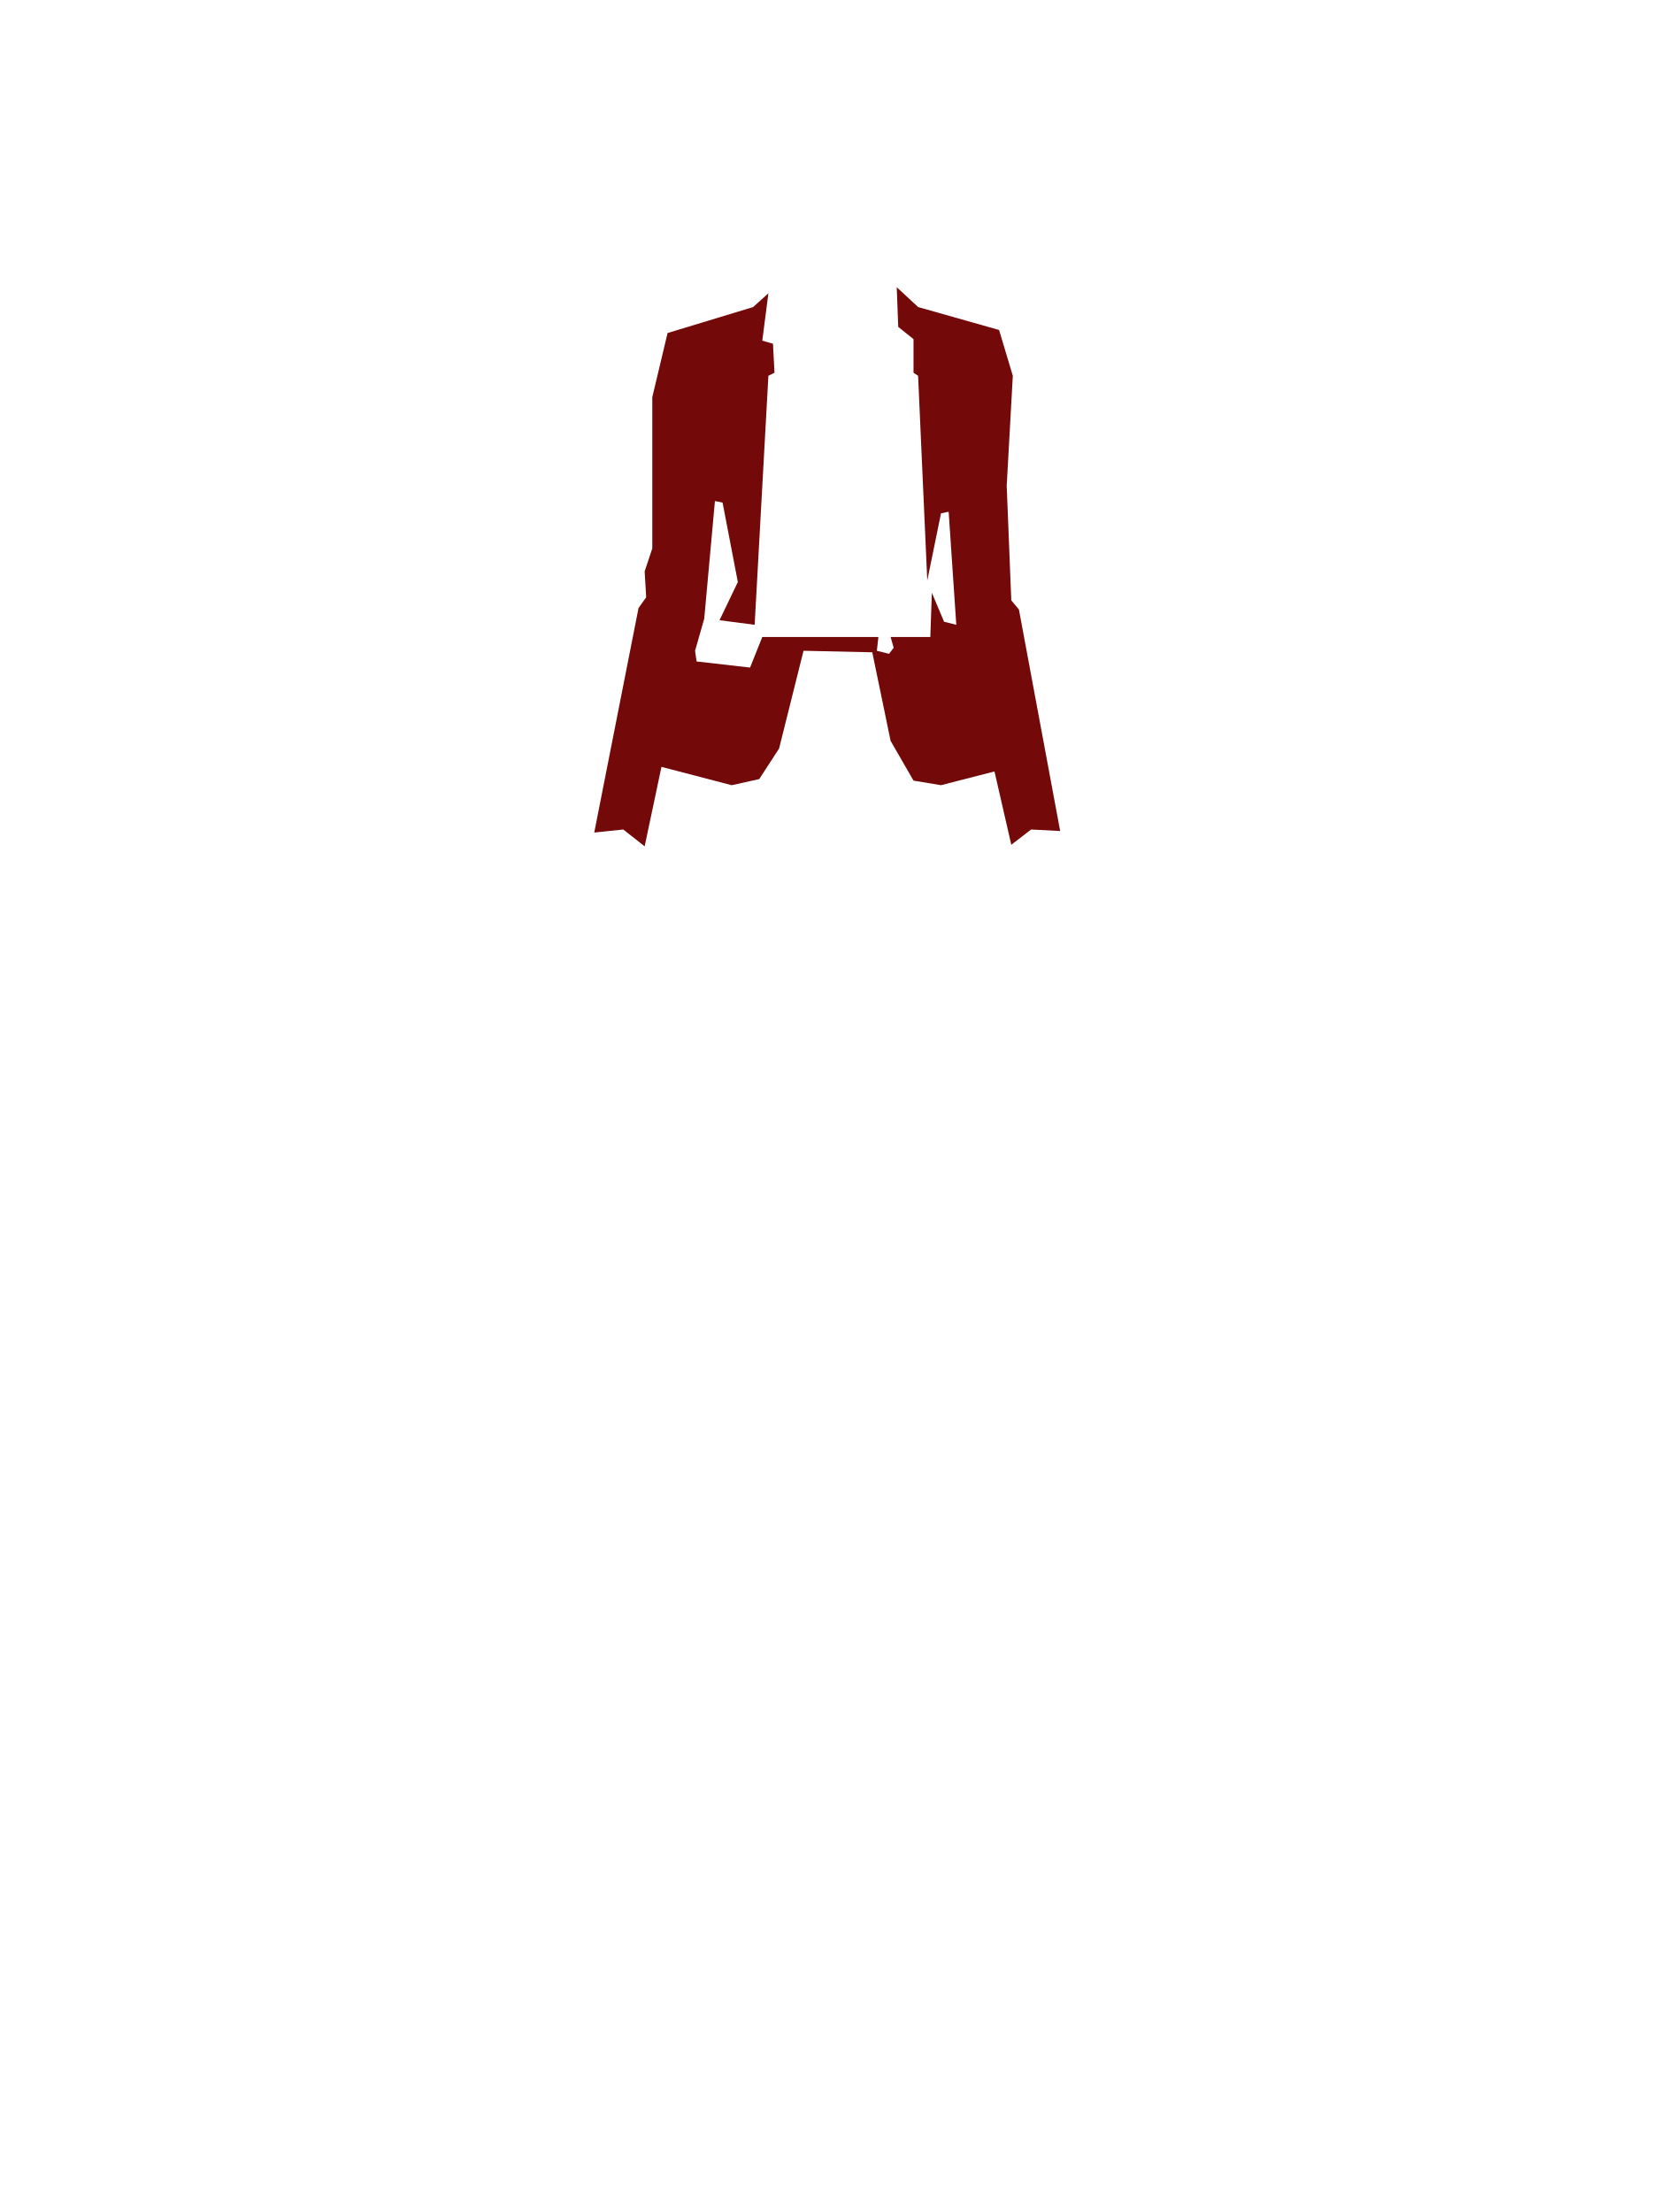
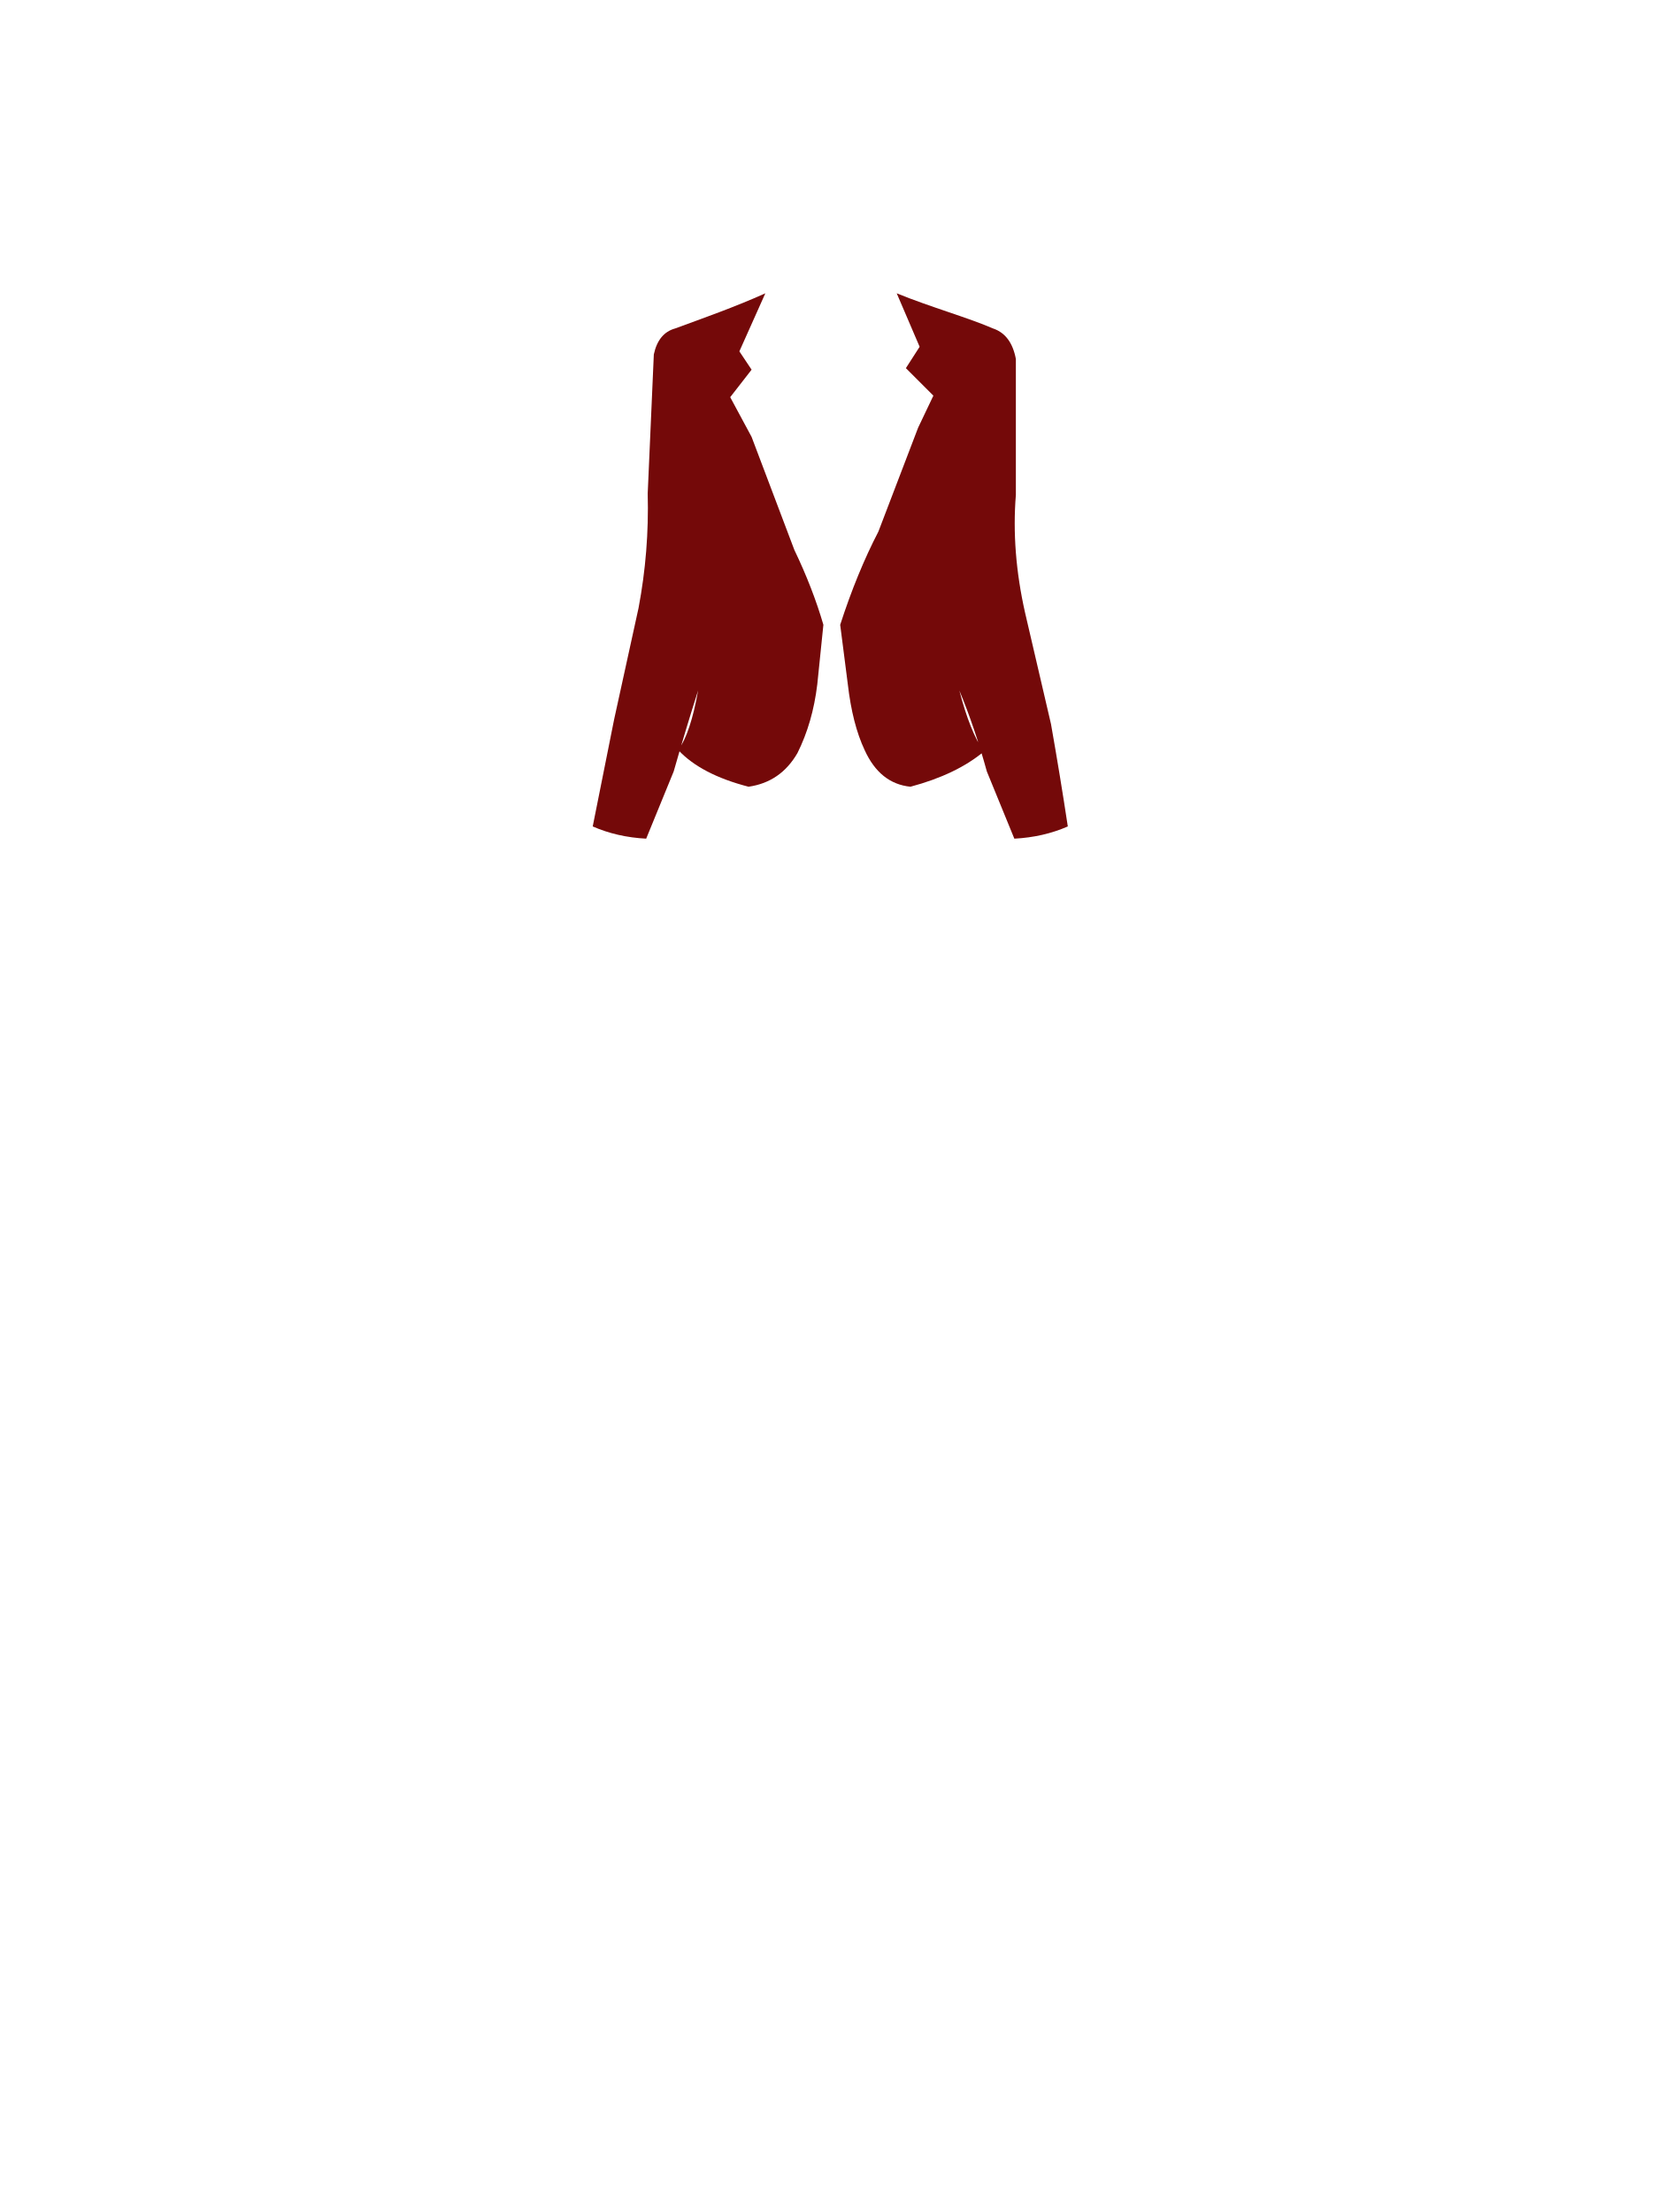
<svg xmlns="http://www.w3.org/2000/svg" width="1086" height="1448" viewBox="0 0 1086 1448">
-   <path d="M654,216 601,201 587,188 588,214 598,222 598,244 601,246 607,380 616,336 621,335 626,409 618,407 610,388 609,417 583,417 585,424 582,428 574,426 575,417 499,417 491,437 456,433 455,426 461,405 468,328 473,329 483,381 471,406 494,409 503,246 507,244 506,225 499,223 503,192 493,201 437,218 427,260 427,359 422,374 423,391 418,398 389,545 408,543 422,554 433,502 479,514 497,510 510,490 526,426 571,427 583,485 598,511 616,514 651,505 662,553 675,543 694,544 667,399 662,393 659,318 663,246Z" fill="#740909" />
+   <path fill="#740909" d="M501 192  C481 201 461 208 442 215  Q431 218 428 232  L424 323 Q425 361 418 398  L402 471 Q394 511 388 541  Q404 548 423 549  L441 505 Q449 477 457 452  Q452 480 444 491  Q459 507 490 515  Q511 512 522 493  Q532 473 535 448  L539 409  Q532 385 520 360  L492 286  L478 260  L492 242 L484 230 L501 192 Z" />
+   <path fill="#740909" d="M587 192  C609 201 634 208 650 215  Q662 219 665 235  L665 324 Q662 361 671 401  L688 474 Q694 508 699 541  Q683 548 664 549  L646 505 Q638 476 628 452  Q635 479 644 492  Q626 507 596 515  Q576 513 566 491  Q558 474 555 448  L550 409 Q561 375 575 348  L601 280 L611 259 L593 241 L602 227 L587 192 Z" />
</svg>
